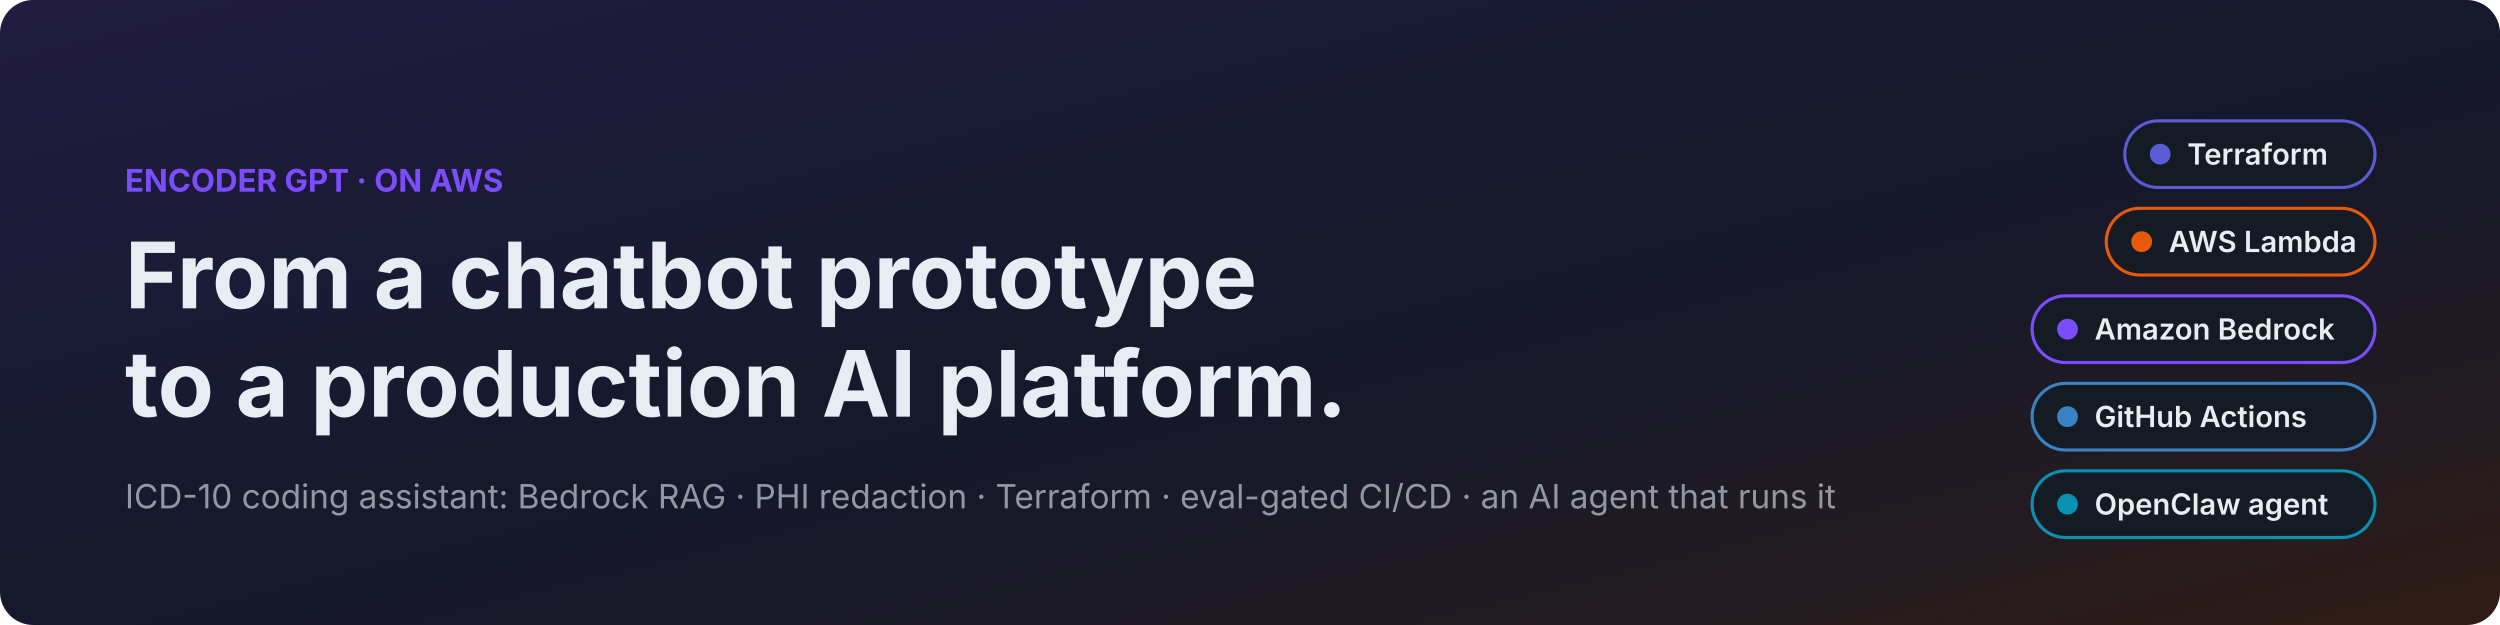
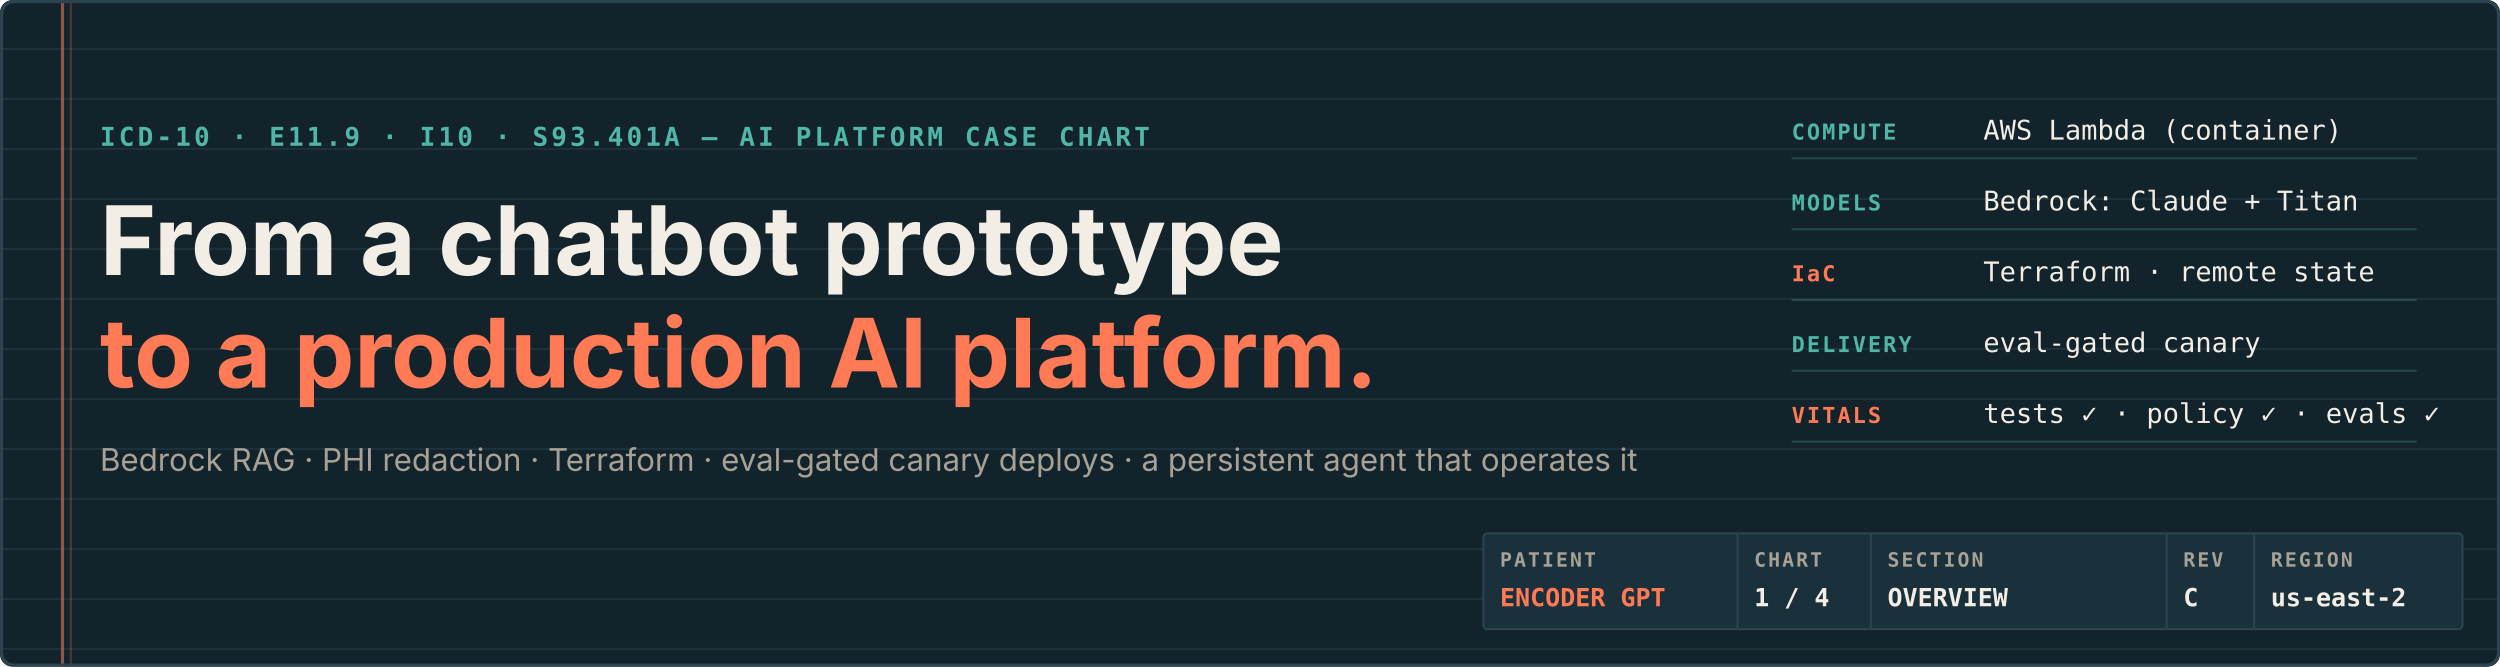
- <svg xmlns="http://www.w3.org/2000/svg" width="1200" height="300" viewBox="0 0 1200 300" role="img">
-   <rect width="100%" height="100%" rx="16" fill="#0d1117" />
+ <svg xmlns="http://www.w3.org/2000/svg" width="1200" height="320" viewBox="0 0 1200 320" role="img">
  <defs>
-     <linearGradient id="g" x1="0" y1="0" x2="1" y2="1">
-       <stop offset="0" stop-color="#7c4dff" stop-opacity="0.18" />
-       <stop offset="0.55" stop-color="#5b5bd6" stop-opacity="0.10" />
-       <stop offset="1" stop-color="#e8590c" stop-opacity="0.16" />
-     </linearGradient>
+     <pattern id="ruled" width="1200" height="24" patternUnits="userSpaceOnUse">
+       <path d="M0 23.5 L1200 23.5" stroke="#2C4350" stroke-opacity="0.45" stroke-width="1" />
+     </pattern>
+     <marker id="ar" viewBox="0 0 10 10" refX="9" refY="5" markerWidth="7" markerHeight="7" orient="auto-start-reverse">
+       <path d="M0,0 L10,5 L0,10 z" fill="#4FB6A8" />
+     </marker>
+     <marker id="aa" viewBox="0 0 10 10" refX="9" refY="5" markerWidth="7" markerHeight="7" orient="auto-start-reverse">
+       <path d="M0,0 L10,5 L0,10 z" fill="#FF7A55" />
+     </marker>
+     <marker id="ag" viewBox="0 0 10 10" refX="9" refY="5" markerWidth="7" markerHeight="7" orient="auto-start-reverse">
+       <path d="M0,0 L10,5 L0,10 z" fill="#6FCF97" />
+     </marker>
+     <marker id="ab" viewBox="0 0 10 10" refX="9" refY="5" markerWidth="7" markerHeight="7" orient="auto-start-reverse">
+       <path d="M0,0 L10,5 L0,10 z" fill="#FF8A80" />
+     </marker>
  </defs>
-   <rect width="1200" height="300" rx="16" fill="url(#g)" />
-   <text x="60" y="92" font-family="-apple-system, 'Segoe UI', Inter, Helvetica, Arial, sans-serif" font-size="15" font-weight="700" fill="#7c4dff" text-anchor="start" opacity="1">ENCODER GPT · ON AWS</text>
-   <text x="60" y="148" font-family="-apple-system, 'Segoe UI', Inter, Helvetica, Arial, sans-serif" font-size="44" font-weight="750" fill="#e6edf3" text-anchor="start" opacity="1">From a chatbot prototype</text>
-   <text x="60" y="200" font-family="-apple-system, 'Segoe UI', Inter, Helvetica, Arial, sans-serif" font-size="44" font-weight="750" fill="#e6edf3" text-anchor="start" opacity="1">to a production AI platform.</text>
-   <text x="60" y="244" font-family="-apple-system, 'Segoe UI', Inter, Helvetica, Arial, sans-serif" font-size="16" font-weight="400" fill="#9198a1" text-anchor="start" opacity="1">ICD-10 coding assistant: Bedrock RAG · PHI redaction · Terraform · eval-gated CI/CD · an AI agent that runs it</text>
-   <rect x="1019.9" y="58" width="120.1" height="32" rx="16" fill="#151b23" stroke="#5b5bd6" stroke-width="1.5" />
-   <circle cx="1036.9" cy="74" r="5" fill="#5b5bd6" />
-   <text x="1049.9" y="79" font-family="-apple-system, 'Segoe UI', Inter, Helvetica, Arial, sans-serif" font-size="14" font-weight="600" fill="#e6edf3" text-anchor="start" opacity="1">Terraform</text>
-   <rect x="1011.0" y="100" width="129.0" height="32" rx="16" fill="#151b23" stroke="#e8590c" stroke-width="1.5" />
-   <circle cx="1028.0" cy="116" r="5" fill="#e8590c" />
-   <text x="1041.0" y="121" font-family="-apple-system, 'Segoe UI', Inter, Helvetica, Arial, sans-serif" font-size="14" font-weight="600" fill="#e6edf3" text-anchor="start" opacity="1">AWS Lambda</text>
-   <rect x="975.4" y="142" width="164.6" height="32" rx="16" fill="#151b23" stroke="#7c4dff" stroke-width="1.5" />
-   <circle cx="992.4" cy="158" r="5" fill="#7c4dff" />
-   <text x="1005.4" y="163" font-family="-apple-system, 'Segoe UI', Inter, Helvetica, Arial, sans-serif" font-size="14" font-weight="600" fill="#e6edf3" text-anchor="start" opacity="1">Amazon Bedrock</text>
-   <rect x="975.4" y="184" width="164.6" height="32" rx="16" fill="#151b23" stroke="#3b82c4" stroke-width="1.5" />
-   <circle cx="992.4" cy="200" r="5" fill="#3b82c4" />
-   <text x="1005.4" y="205" font-family="-apple-system, 'Segoe UI', Inter, Helvetica, Arial, sans-serif" font-size="14" font-weight="600" fill="#e6edf3" text-anchor="start" opacity="1">GitHub Actions</text>
-   <rect x="975.4" y="226" width="164.6" height="32" rx="16" fill="#151b23" stroke="#0891b2" stroke-width="1.5" />
-   <circle cx="992.4" cy="242" r="5" fill="#0891b2" />
-   <text x="1005.4" y="247" font-family="-apple-system, 'Segoe UI', Inter, Helvetica, Arial, sans-serif" font-size="14" font-weight="600" fill="#e6edf3" text-anchor="start" opacity="1">OpenClaw agent</text>
+   <rect width="1200" height="320" rx="6" fill="#13232B" />
+   <rect x="0" y="0" width="1200" height="320" rx="6" fill="url(#ruled)" />
+   <line x1="30" y1="0" x2="30" y2="320" stroke="#FF7A55" stroke-opacity="0.55" stroke-width="1.5" />
+   <line x1="34" y1="0" x2="34" y2="320" stroke="#FF7A55" stroke-opacity="0.25" stroke-width="1" />
+   <rect x="0.75" y="0.75" width="1198.5" height="318.5" rx="6" fill="none" stroke="#2C4350" stroke-width="1.5" />
+   <text x="48" y="70" font-family="ui-monospace, 'SF Mono', 'JetBrains Mono', Menlo, Consolas, monospace" font-size="12.5" font-weight="600" letter-spacing="1.5" fill="#4FB6A8" text-anchor="start">ICD-10 · E11.9 · I10 · S93.401A  —  AI PLATFORM CASE CHART</text>
+   <text x="48" y="132" font-family="-apple-system, 'Segoe UI', Inter, Helvetica, Arial, sans-serif" font-size="46" font-weight="700" fill="#F2EEE6" text-anchor="start">From a chatbot prototype</text>
+   <text x="48" y="186" font-family="-apple-system, 'Segoe UI', Inter, Helvetica, Arial, sans-serif" font-size="46" font-weight="700" fill="#FF7A55" text-anchor="start">to a production AI platform.</text>
+   <text x="48" y="226" font-family="-apple-system, 'Segoe UI', Inter, Helvetica, Arial, sans-serif" font-size="15" font-weight="400" fill="#A7A196" text-anchor="start">Bedrock RAG · PHI redaction · Terraform · eval-gated canary deploys · a persistent agent that operates it</text>
+   <text x="860" y="67" font-family="ui-monospace, 'SF Mono', 'JetBrains Mono', Menlo, Consolas, monospace" font-size="10.5" font-weight="700" letter-spacing="1" fill="#4FB6A8" text-anchor="start">COMPUTE</text>
+   <text x="952" y="67" font-family="ui-monospace, 'SF Mono', 'JetBrains Mono', Menlo, Consolas, monospace" font-size="13" font-weight="500" fill="#F2EEE6" text-anchor="start">AWS Lambda (container)</text>
+   <line x1="860" y1="76" x2="1160" y2="76" stroke="#4FB6A8" stroke-opacity="0.25" />
+   <text x="860" y="101" font-family="ui-monospace, 'SF Mono', 'JetBrains Mono', Menlo, Consolas, monospace" font-size="10.5" font-weight="700" letter-spacing="1" fill="#4FB6A8" text-anchor="start">MODELS</text>
+   <text x="952" y="101" font-family="ui-monospace, 'SF Mono', 'JetBrains Mono', Menlo, Consolas, monospace" font-size="13" font-weight="500" fill="#F2EEE6" text-anchor="start">Bedrock: Claude + Titan</text>
+   <line x1="860" y1="110" x2="1160" y2="110" stroke="#4FB6A8" stroke-opacity="0.25" />
+   <text x="860" y="135" font-family="ui-monospace, 'SF Mono', 'JetBrains Mono', Menlo, Consolas, monospace" font-size="10.5" font-weight="700" letter-spacing="1" fill="#FF7A55" text-anchor="start">IaC</text>
+   <text x="952" y="135" font-family="ui-monospace, 'SF Mono', 'JetBrains Mono', Menlo, Consolas, monospace" font-size="13" font-weight="500" fill="#F2EEE6" text-anchor="start">Terraform · remote state</text>
+   <line x1="860" y1="144" x2="1160" y2="144" stroke="#4FB6A8" stroke-opacity="0.25" />
+   <text x="860" y="169" font-family="ui-monospace, 'SF Mono', 'JetBrains Mono', Menlo, Consolas, monospace" font-size="10.5" font-weight="700" letter-spacing="1" fill="#4FB6A8" text-anchor="start">DELIVERY</text>
+   <text x="952" y="169" font-family="ui-monospace, 'SF Mono', 'JetBrains Mono', Menlo, Consolas, monospace" font-size="13" font-weight="500" fill="#F2EEE6" text-anchor="start">eval-gated canary</text>
+   <line x1="860" y1="178" x2="1160" y2="178" stroke="#4FB6A8" stroke-opacity="0.25" />
+   <text x="860" y="203" font-family="ui-monospace, 'SF Mono', 'JetBrains Mono', Menlo, Consolas, monospace" font-size="10.5" font-weight="700" letter-spacing="1" fill="#FF7A55" text-anchor="start">VITALS</text>
+   <text x="952" y="203" font-family="ui-monospace, 'SF Mono', 'JetBrains Mono', Menlo, Consolas, monospace" font-size="13" font-weight="500" fill="#F2EEE6" text-anchor="start">tests ✓ · policy ✓ · evals ✓</text>
+   <line x1="860" y1="212" x2="1160" y2="212" stroke="#4FB6A8" stroke-opacity="0.25" />
+   <rect x="712" y="256" width="470" height="46" rx="2" fill="#1A303B" stroke="#2C4350" />
+   <text x="720" y="272" font-family="ui-monospace, 'SF Mono', 'JetBrains Mono', Menlo, Consolas, monospace" font-size="9.5" font-weight="600" letter-spacing="1" fill="#A7A196" text-anchor="start">PATIENT</text>
+   <text x="720" y="291" font-family="ui-monospace, 'SF Mono', 'JetBrains Mono', Menlo, Consolas, monospace" font-size="12" font-weight="700" fill="#FF7A55" text-anchor="start">ENCODER GPT</text>
+   <line x1="834" y1="256" x2="834" y2="302" stroke="#2C4350" />
+   <text x="842" y="272" font-family="ui-monospace, 'SF Mono', 'JetBrains Mono', Menlo, Consolas, monospace" font-size="9.5" font-weight="600" letter-spacing="1" fill="#A7A196" text-anchor="start">CHART</text>
+   <text x="842" y="291" font-family="ui-monospace, 'SF Mono', 'JetBrains Mono', Menlo, Consolas, monospace" font-size="12" font-weight="700" fill="#F2EEE6" text-anchor="start">1 / 4</text>
+   <line x1="898" y1="256" x2="898" y2="302" stroke="#2C4350" />
+   <text x="906" y="272" font-family="ui-monospace, 'SF Mono', 'JetBrains Mono', Menlo, Consolas, monospace" font-size="9.5" font-weight="600" letter-spacing="1" fill="#A7A196" text-anchor="start">SECTION</text>
+   <text x="906" y="291" font-family="ui-monospace, 'SF Mono', 'JetBrains Mono', Menlo, Consolas, monospace" font-size="12" font-weight="700" fill="#F2EEE6" text-anchor="start">OVERVIEW</text>
+   <line x1="1040" y1="256" x2="1040" y2="302" stroke="#2C4350" />
+   <text x="1048" y="272" font-family="ui-monospace, 'SF Mono', 'JetBrains Mono', Menlo, Consolas, monospace" font-size="9.5" font-weight="600" letter-spacing="1" fill="#A7A196" text-anchor="start">REV</text>
+   <text x="1048" y="291" font-family="ui-monospace, 'SF Mono', 'JetBrains Mono', Menlo, Consolas, monospace" font-size="12" font-weight="700" fill="#F2EEE6" text-anchor="start">C</text>
+   <line x1="1082" y1="256" x2="1082" y2="302" stroke="#2C4350" />
+   <text x="1090" y="272" font-family="ui-monospace, 'SF Mono', 'JetBrains Mono', Menlo, Consolas, monospace" font-size="9.5" font-weight="600" letter-spacing="1" fill="#A7A196" text-anchor="start">REGION</text>
+   <text x="1090" y="291" font-family="ui-monospace, 'SF Mono', 'JetBrains Mono', Menlo, Consolas, monospace" font-size="12" font-weight="700" fill="#F2EEE6" text-anchor="start">us-east-2</text>
</svg>
